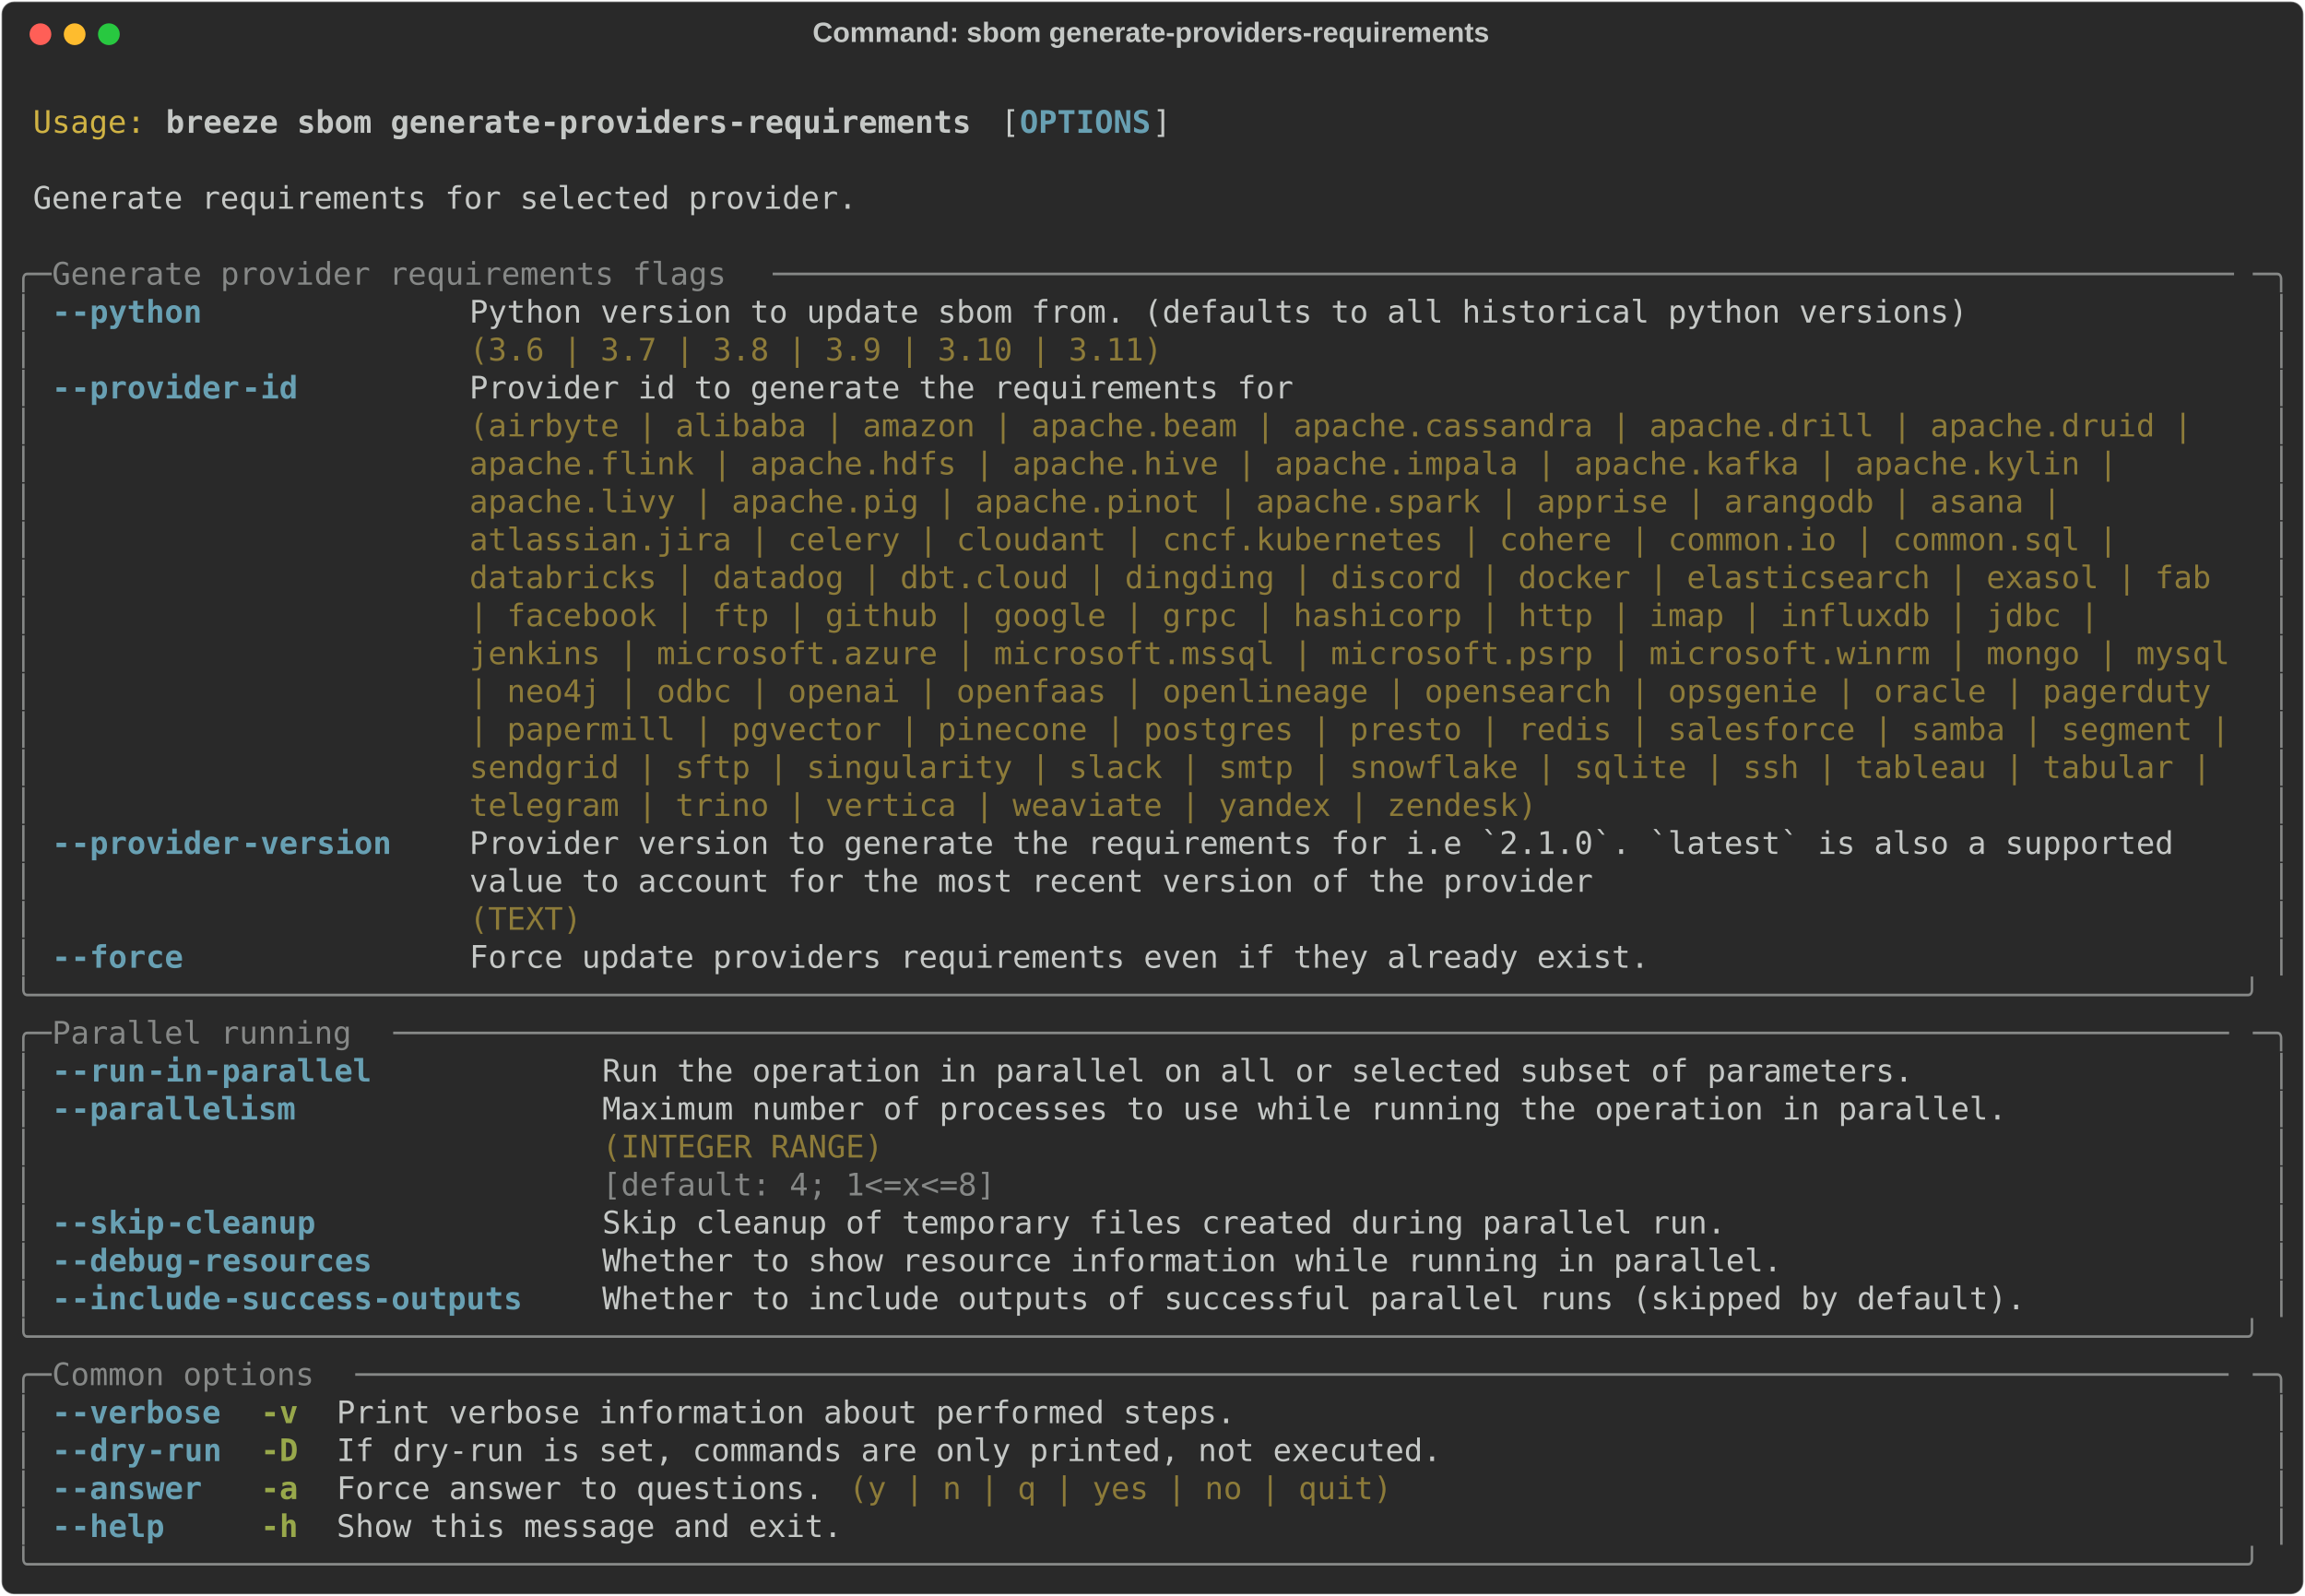
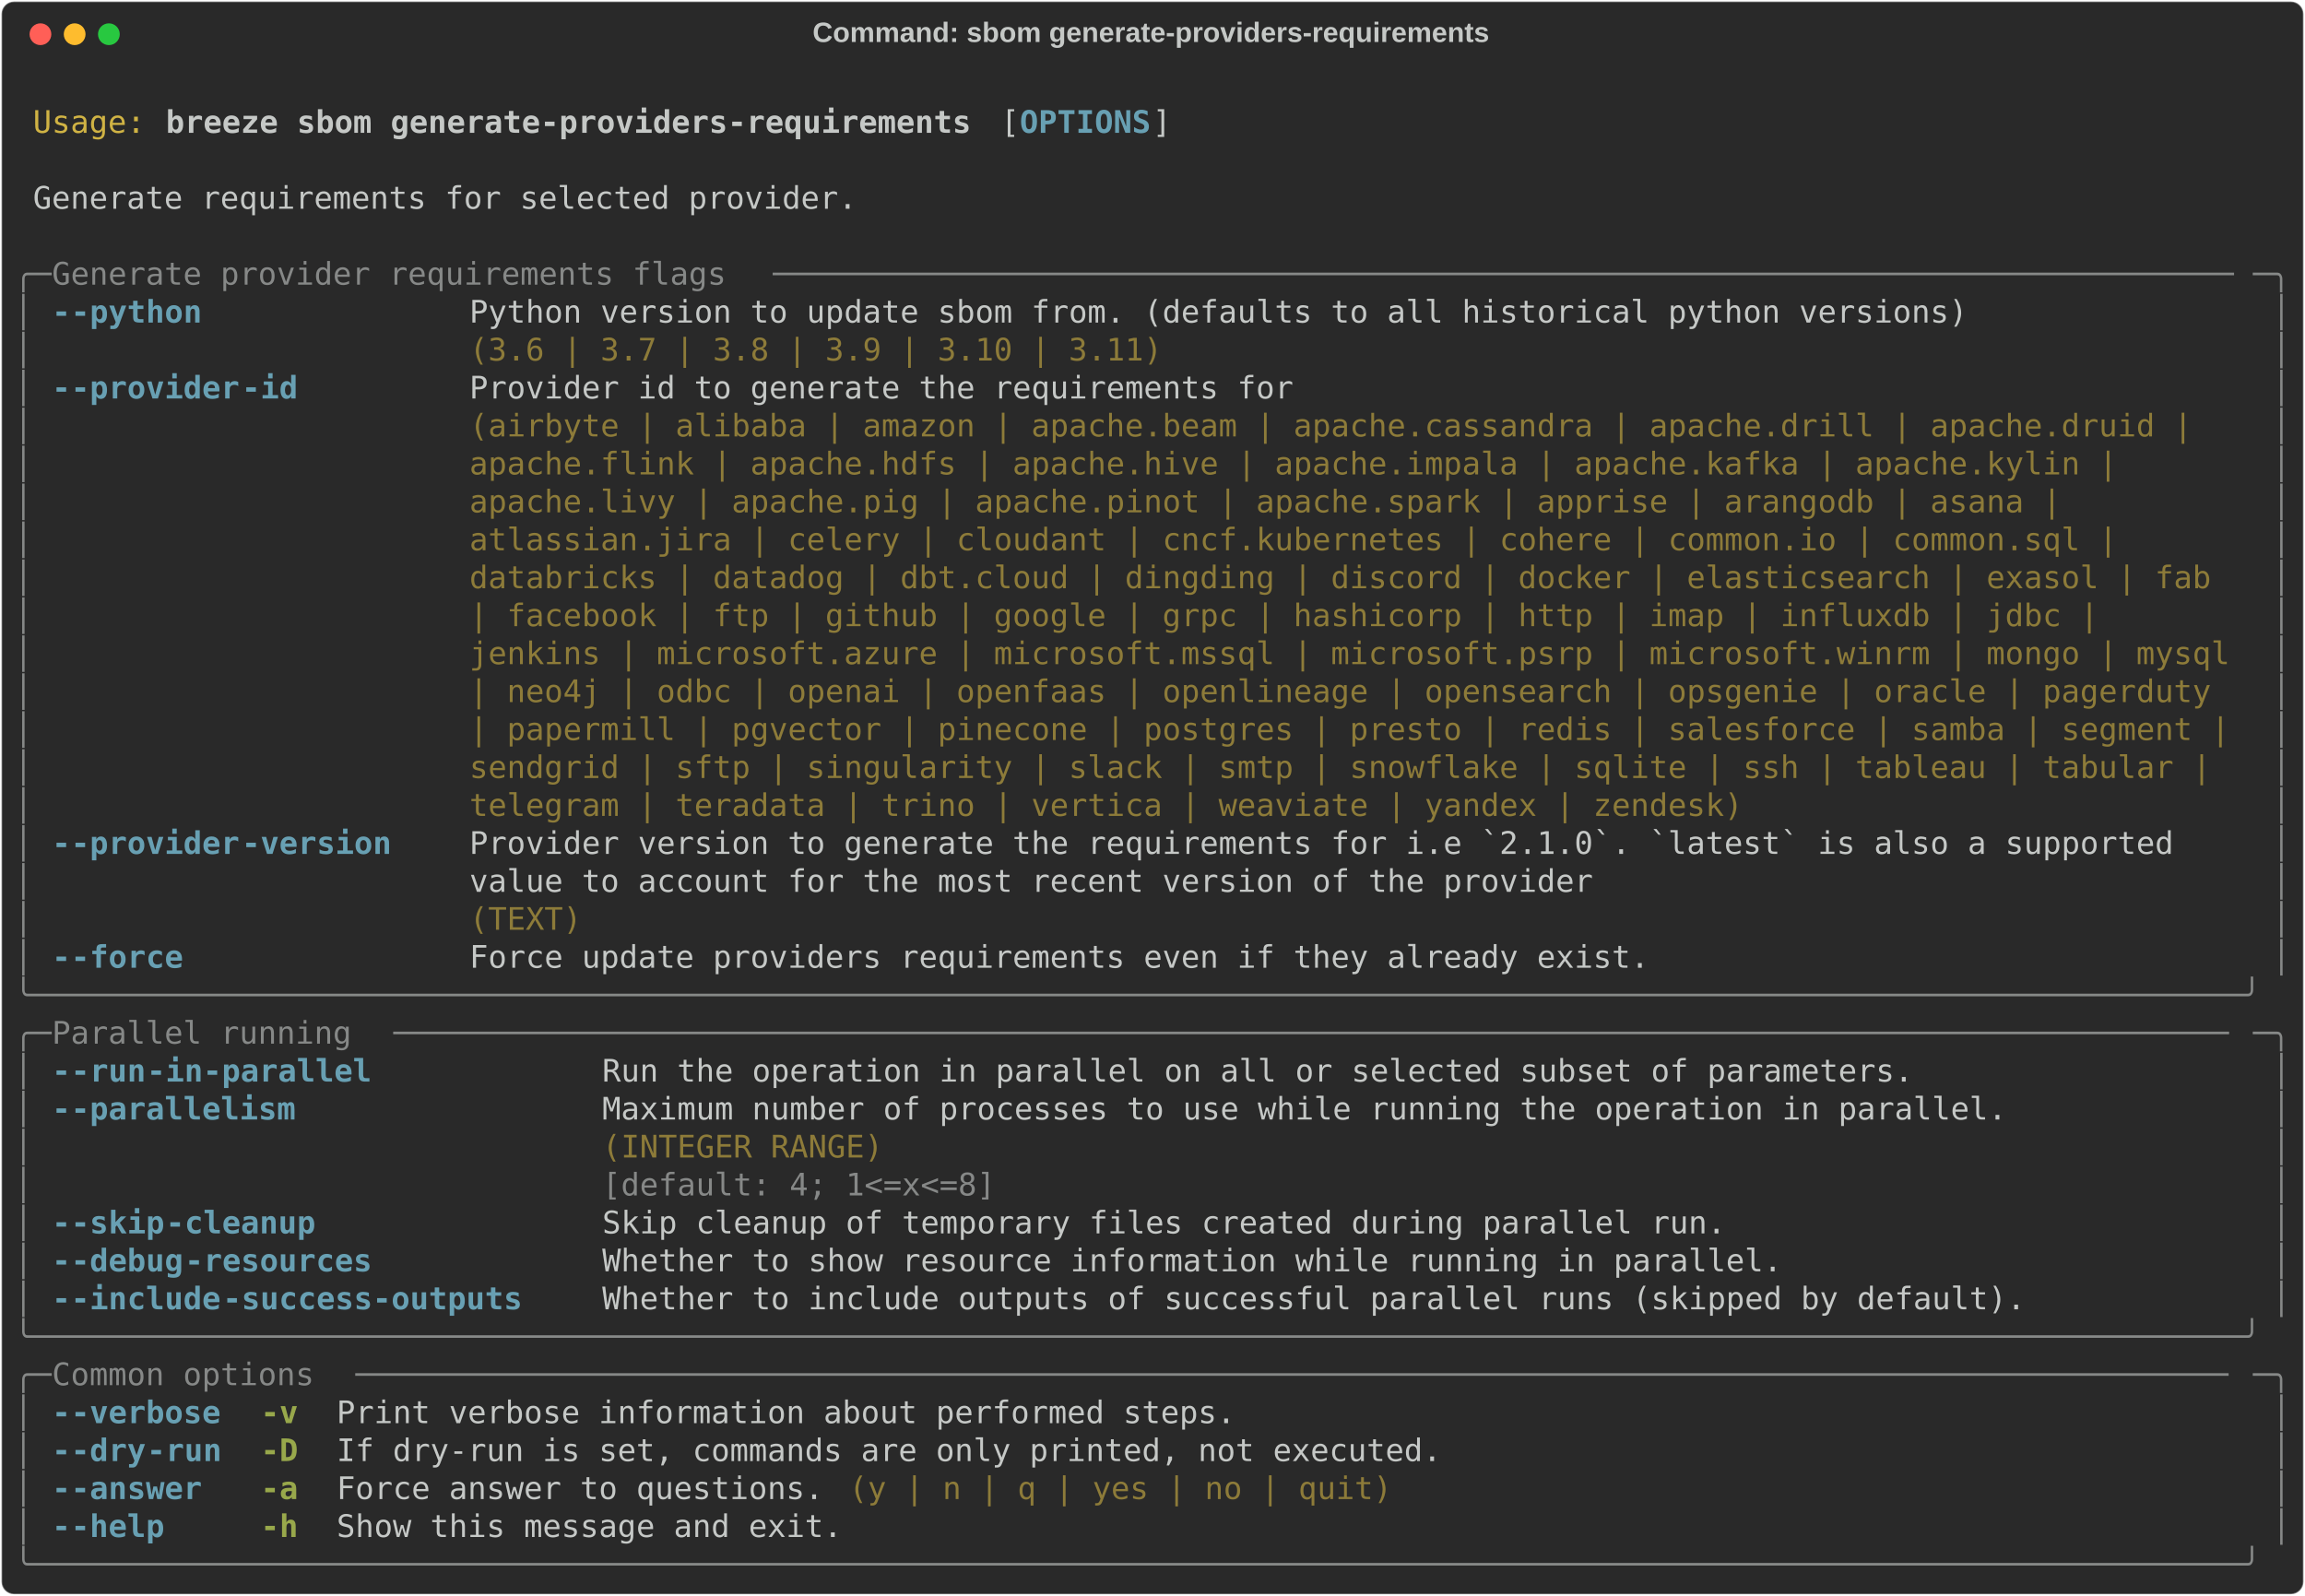
<svg xmlns="http://www.w3.org/2000/svg" class="rich-terminal" viewBox="0 0 1482 1026.0">
  <style>

    @font-face {
        font-family: "Fira Code";
        src: local("FiraCode-Regular"),
                url("https://cdnjs.cloudflare.com/ajax/libs/firacode/6.2.0/woff2/FiraCode-Regular.woff2") format("woff2"),
                url("https://cdnjs.cloudflare.com/ajax/libs/firacode/6.2.0/woff/FiraCode-Regular.woff") format("woff");
        font-style: normal;
        font-weight: 400;
    }
    @font-face {
        font-family: "Fira Code";
        src: local("FiraCode-Bold"),
                url("https://cdnjs.cloudflare.com/ajax/libs/firacode/6.2.0/woff2/FiraCode-Bold.woff2") format("woff2"),
                url("https://cdnjs.cloudflare.com/ajax/libs/firacode/6.2.0/woff/FiraCode-Bold.woff") format("woff");
        font-style: bold;
        font-weight: 700;
    }

    .breeze-sbom-generate-providers-requirements-matrix {
        font-family: Fira Code, monospace;
        font-size: 20px;
        line-height: 24.4px;
        font-variant-east-asian: full-width;
    }

    .breeze-sbom-generate-providers-requirements-title {
        font-size: 18px;
        font-weight: bold;
        font-family: arial;
    }

    .breeze-sbom-generate-providers-requirements-r1 { fill: #c5c8c6 }
.breeze-sbom-generate-providers-requirements-r2 { fill: #d0b344 }
.breeze-sbom-generate-providers-requirements-r3 { fill: #c5c8c6;font-weight: bold }
.breeze-sbom-generate-providers-requirements-r4 { fill: #68a0b3;font-weight: bold }
.breeze-sbom-generate-providers-requirements-r5 { fill: #868887 }
.breeze-sbom-generate-providers-requirements-r6 { fill: #8d7b39 }
.breeze-sbom-generate-providers-requirements-r7 { fill: #98a84b;font-weight: bold }
    </style>
  <defs>
    <clipPath id="breeze-sbom-generate-providers-requirements-clip-terminal">
      <rect x="0" y="0" width="1463.0" height="975.0" />
    </clipPath>
    <clipPath id="breeze-sbom-generate-providers-requirements-line-0">
      <rect x="0" y="1.5" width="1464" height="24.65" />
    </clipPath>
    <clipPath id="breeze-sbom-generate-providers-requirements-line-1">
      <rect x="0" y="25.9" width="1464" height="24.65" />
    </clipPath>
    <clipPath id="breeze-sbom-generate-providers-requirements-line-2">
      <rect x="0" y="50.3" width="1464" height="24.65" />
    </clipPath>
    <clipPath id="breeze-sbom-generate-providers-requirements-line-3">
      <rect x="0" y="74.7" width="1464" height="24.65" />
    </clipPath>
    <clipPath id="breeze-sbom-generate-providers-requirements-line-4">
      <rect x="0" y="99.1" width="1464" height="24.65" />
    </clipPath>
    <clipPath id="breeze-sbom-generate-providers-requirements-line-5">
      <rect x="0" y="123.5" width="1464" height="24.65" />
    </clipPath>
    <clipPath id="breeze-sbom-generate-providers-requirements-line-6">
      <rect x="0" y="147.9" width="1464" height="24.65" />
    </clipPath>
    <clipPath id="breeze-sbom-generate-providers-requirements-line-7">
      <rect x="0" y="172.3" width="1464" height="24.65" />
    </clipPath>
    <clipPath id="breeze-sbom-generate-providers-requirements-line-8">
      <rect x="0" y="196.7" width="1464" height="24.65" />
    </clipPath>
    <clipPath id="breeze-sbom-generate-providers-requirements-line-9">
      <rect x="0" y="221.1" width="1464" height="24.65" />
    </clipPath>
    <clipPath id="breeze-sbom-generate-providers-requirements-line-10">
      <rect x="0" y="245.5" width="1464" height="24.65" />
    </clipPath>
    <clipPath id="breeze-sbom-generate-providers-requirements-line-11">
      <rect x="0" y="269.9" width="1464" height="24.65" />
    </clipPath>
    <clipPath id="breeze-sbom-generate-providers-requirements-line-12">
      <rect x="0" y="294.3" width="1464" height="24.65" />
    </clipPath>
    <clipPath id="breeze-sbom-generate-providers-requirements-line-13">
      <rect x="0" y="318.7" width="1464" height="24.65" />
    </clipPath>
    <clipPath id="breeze-sbom-generate-providers-requirements-line-14">
      <rect x="0" y="343.1" width="1464" height="24.65" />
    </clipPath>
    <clipPath id="breeze-sbom-generate-providers-requirements-line-15">
      <rect x="0" y="367.5" width="1464" height="24.65" />
    </clipPath>
    <clipPath id="breeze-sbom-generate-providers-requirements-line-16">
      <rect x="0" y="391.9" width="1464" height="24.65" />
    </clipPath>
    <clipPath id="breeze-sbom-generate-providers-requirements-line-17">
      <rect x="0" y="416.3" width="1464" height="24.65" />
    </clipPath>
    <clipPath id="breeze-sbom-generate-providers-requirements-line-18">
      <rect x="0" y="440.7" width="1464" height="24.65" />
    </clipPath>
    <clipPath id="breeze-sbom-generate-providers-requirements-line-19">
      <rect x="0" y="465.1" width="1464" height="24.65" />
    </clipPath>
    <clipPath id="breeze-sbom-generate-providers-requirements-line-20">
      <rect x="0" y="489.5" width="1464" height="24.65" />
    </clipPath>
    <clipPath id="breeze-sbom-generate-providers-requirements-line-21">
      <rect x="0" y="513.9" width="1464" height="24.65" />
    </clipPath>
    <clipPath id="breeze-sbom-generate-providers-requirements-line-22">
      <rect x="0" y="538.3" width="1464" height="24.65" />
    </clipPath>
    <clipPath id="breeze-sbom-generate-providers-requirements-line-23">
      <rect x="0" y="562.7" width="1464" height="24.65" />
    </clipPath>
    <clipPath id="breeze-sbom-generate-providers-requirements-line-24">
      <rect x="0" y="587.1" width="1464" height="24.65" />
    </clipPath>
    <clipPath id="breeze-sbom-generate-providers-requirements-line-25">
      <rect x="0" y="611.5" width="1464" height="24.65" />
    </clipPath>
    <clipPath id="breeze-sbom-generate-providers-requirements-line-26">
      <rect x="0" y="635.9" width="1464" height="24.65" />
    </clipPath>
    <clipPath id="breeze-sbom-generate-providers-requirements-line-27">
      <rect x="0" y="660.3" width="1464" height="24.65" />
    </clipPath>
    <clipPath id="breeze-sbom-generate-providers-requirements-line-28">
      <rect x="0" y="684.7" width="1464" height="24.65" />
    </clipPath>
    <clipPath id="breeze-sbom-generate-providers-requirements-line-29">
      <rect x="0" y="709.1" width="1464" height="24.65" />
    </clipPath>
    <clipPath id="breeze-sbom-generate-providers-requirements-line-30">
      <rect x="0" y="733.5" width="1464" height="24.65" />
    </clipPath>
    <clipPath id="breeze-sbom-generate-providers-requirements-line-31">
      <rect x="0" y="757.9" width="1464" height="24.65" />
    </clipPath>
    <clipPath id="breeze-sbom-generate-providers-requirements-line-32">
      <rect x="0" y="782.3" width="1464" height="24.65" />
    </clipPath>
    <clipPath id="breeze-sbom-generate-providers-requirements-line-33">
      <rect x="0" y="806.7" width="1464" height="24.65" />
    </clipPath>
    <clipPath id="breeze-sbom-generate-providers-requirements-line-34">
      <rect x="0" y="831.1" width="1464" height="24.65" />
    </clipPath>
    <clipPath id="breeze-sbom-generate-providers-requirements-line-35">
      <rect x="0" y="855.5" width="1464" height="24.65" />
    </clipPath>
    <clipPath id="breeze-sbom-generate-providers-requirements-line-36">
      <rect x="0" y="879.9" width="1464" height="24.65" />
    </clipPath>
    <clipPath id="breeze-sbom-generate-providers-requirements-line-37">
      <rect x="0" y="904.3" width="1464" height="24.65" />
    </clipPath>
    <clipPath id="breeze-sbom-generate-providers-requirements-line-38">
      <rect x="0" y="928.7" width="1464" height="24.65" />
    </clipPath>
  </defs>
  <rect fill="#292929" stroke="rgba(255,255,255,0.35)" stroke-width="1" x="1" y="1" width="1480" height="1024" rx="8" />
  <text class="breeze-sbom-generate-providers-requirements-title" fill="#c5c8c6" text-anchor="middle" x="740" y="27">Command: sbom generate-providers-requirements</text>
  <g transform="translate(26,22)">
    <circle cx="0" cy="0" r="7" fill="#ff5f57" />
    <circle cx="22" cy="0" r="7" fill="#febc2e" />
    <circle cx="44" cy="0" r="7" fill="#28c840" />
  </g>
  <g transform="translate(9, 41)" clip-path="url(#breeze-sbom-generate-providers-requirements-clip-terminal)">
    <g class="breeze-sbom-generate-providers-requirements-matrix">
      <text class="breeze-sbom-generate-providers-requirements-r1" x="1464" y="20" textLength="12.2" clip-path="url(#breeze-sbom-generate-providers-requirements-line-0)">
</text>
      <text class="breeze-sbom-generate-providers-requirements-r2" x="12.2" y="44.4" textLength="73.2" clip-path="url(#breeze-sbom-generate-providers-requirements-line-1)">Usage:</text>
      <text class="breeze-sbom-generate-providers-requirements-r3" x="97.6" y="44.4" textLength="524.6" clip-path="url(#breeze-sbom-generate-providers-requirements-line-1)">breeze sbom generate-providers-requirements</text>
      <text class="breeze-sbom-generate-providers-requirements-r1" x="634.4" y="44.4" textLength="12.2" clip-path="url(#breeze-sbom-generate-providers-requirements-line-1)">[</text>
      <text class="breeze-sbom-generate-providers-requirements-r4" x="646.6" y="44.4" textLength="85.4" clip-path="url(#breeze-sbom-generate-providers-requirements-line-1)">OPTIONS</text>
      <text class="breeze-sbom-generate-providers-requirements-r1" x="732" y="44.4" textLength="12.2" clip-path="url(#breeze-sbom-generate-providers-requirements-line-1)">]</text>
      <text class="breeze-sbom-generate-providers-requirements-r1" x="1464" y="44.4" textLength="12.2" clip-path="url(#breeze-sbom-generate-providers-requirements-line-1)">
</text>
      <text class="breeze-sbom-generate-providers-requirements-r1" x="1464" y="68.8" textLength="12.2" clip-path="url(#breeze-sbom-generate-providers-requirements-line-2)">
</text>
      <text class="breeze-sbom-generate-providers-requirements-r1" x="12.2" y="93.2" textLength="536.8" clip-path="url(#breeze-sbom-generate-providers-requirements-line-3)">Generate requirements for selected provider.</text>
      <text class="breeze-sbom-generate-providers-requirements-r1" x="1464" y="93.2" textLength="12.2" clip-path="url(#breeze-sbom-generate-providers-requirements-line-3)">
</text>
      <text class="breeze-sbom-generate-providers-requirements-r1" x="1464" y="117.6" textLength="12.2" clip-path="url(#breeze-sbom-generate-providers-requirements-line-4)">
</text>
      <text class="breeze-sbom-generate-providers-requirements-r5" x="0" y="142" textLength="24.4" clip-path="url(#breeze-sbom-generate-providers-requirements-line-5)">╭─</text>
      <text class="breeze-sbom-generate-providers-requirements-r5" x="24.4" y="142" textLength="463.6" clip-path="url(#breeze-sbom-generate-providers-requirements-line-5)"> Generate provider requirements flags </text>
      <text class="breeze-sbom-generate-providers-requirements-r5" x="488" y="142" textLength="951.6" clip-path="url(#breeze-sbom-generate-providers-requirements-line-5)">──────────────────────────────────────────────────────────────────────────────</text>
      <text class="breeze-sbom-generate-providers-requirements-r5" x="1439.6" y="142" textLength="24.4" clip-path="url(#breeze-sbom-generate-providers-requirements-line-5)">─╮</text>
      <text class="breeze-sbom-generate-providers-requirements-r1" x="1464" y="142" textLength="12.2" clip-path="url(#breeze-sbom-generate-providers-requirements-line-5)">
</text>
      <text class="breeze-sbom-generate-providers-requirements-r5" x="0" y="166.4" textLength="12.2" clip-path="url(#breeze-sbom-generate-providers-requirements-line-6)">│</text>
      <text class="breeze-sbom-generate-providers-requirements-r4" x="24.4" y="166.4" textLength="12.2" clip-path="url(#breeze-sbom-generate-providers-requirements-line-6)">-</text>
      <text class="breeze-sbom-generate-providers-requirements-r4" x="36.6" y="166.4" textLength="85.4" clip-path="url(#breeze-sbom-generate-providers-requirements-line-6)">-python</text>
      <text class="breeze-sbom-generate-providers-requirements-r1" x="292.8" y="166.4" textLength="976" clip-path="url(#breeze-sbom-generate-providers-requirements-line-6)">Python version to update sbom from. (defaults to all historical python versions)</text>
      <text class="breeze-sbom-generate-providers-requirements-r5" x="1451.8" y="166.4" textLength="12.2" clip-path="url(#breeze-sbom-generate-providers-requirements-line-6)">│</text>
      <text class="breeze-sbom-generate-providers-requirements-r1" x="1464" y="166.4" textLength="12.2" clip-path="url(#breeze-sbom-generate-providers-requirements-line-6)">
</text>
      <text class="breeze-sbom-generate-providers-requirements-r5" x="0" y="190.8" textLength="12.2" clip-path="url(#breeze-sbom-generate-providers-requirements-line-7)">│</text>
      <text class="breeze-sbom-generate-providers-requirements-r6" x="292.8" y="190.8" textLength="976" clip-path="url(#breeze-sbom-generate-providers-requirements-line-7)">(3.6 | 3.7 | 3.8 | 3.9 | 3.10 | 3.11)                                           </text>
      <text class="breeze-sbom-generate-providers-requirements-r5" x="1451.8" y="190.8" textLength="12.2" clip-path="url(#breeze-sbom-generate-providers-requirements-line-7)">│</text>
      <text class="breeze-sbom-generate-providers-requirements-r1" x="1464" y="190.8" textLength="12.2" clip-path="url(#breeze-sbom-generate-providers-requirements-line-7)">
</text>
      <text class="breeze-sbom-generate-providers-requirements-r5" x="0" y="215.2" textLength="12.2" clip-path="url(#breeze-sbom-generate-providers-requirements-line-8)">│</text>
      <text class="breeze-sbom-generate-providers-requirements-r4" x="24.4" y="215.2" textLength="12.2" clip-path="url(#breeze-sbom-generate-providers-requirements-line-8)">-</text>
      <text class="breeze-sbom-generate-providers-requirements-r4" x="36.6" y="215.2" textLength="109.8" clip-path="url(#breeze-sbom-generate-providers-requirements-line-8)">-provider</text>
      <text class="breeze-sbom-generate-providers-requirements-r4" x="146.4" y="215.2" textLength="36.6" clip-path="url(#breeze-sbom-generate-providers-requirements-line-8)">-id</text>
      <text class="breeze-sbom-generate-providers-requirements-r1" x="292.8" y="215.2" textLength="1146.8" clip-path="url(#breeze-sbom-generate-providers-requirements-line-8)">Provider id to generate the requirements for                                                  </text>
      <text class="breeze-sbom-generate-providers-requirements-r5" x="1451.8" y="215.2" textLength="12.2" clip-path="url(#breeze-sbom-generate-providers-requirements-line-8)">│</text>
      <text class="breeze-sbom-generate-providers-requirements-r1" x="1464" y="215.2" textLength="12.2" clip-path="url(#breeze-sbom-generate-providers-requirements-line-8)">
</text>
      <text class="breeze-sbom-generate-providers-requirements-r5" x="0" y="239.6" textLength="12.2" clip-path="url(#breeze-sbom-generate-providers-requirements-line-9)">│</text>
      <text class="breeze-sbom-generate-providers-requirements-r6" x="292.8" y="239.6" textLength="1146.8" clip-path="url(#breeze-sbom-generate-providers-requirements-line-9)">(airbyte | alibaba | amazon | apache.beam | apache.cassandra | apache.drill | apache.druid |  </text>
      <text class="breeze-sbom-generate-providers-requirements-r5" x="1451.8" y="239.6" textLength="12.2" clip-path="url(#breeze-sbom-generate-providers-requirements-line-9)">│</text>
      <text class="breeze-sbom-generate-providers-requirements-r1" x="1464" y="239.6" textLength="12.2" clip-path="url(#breeze-sbom-generate-providers-requirements-line-9)">
</text>
      <text class="breeze-sbom-generate-providers-requirements-r5" x="0" y="264" textLength="12.2" clip-path="url(#breeze-sbom-generate-providers-requirements-line-10)">│</text>
      <text class="breeze-sbom-generate-providers-requirements-r6" x="292.8" y="264" textLength="1146.8" clip-path="url(#breeze-sbom-generate-providers-requirements-line-10)">apache.flink | apache.hdfs | apache.hive | apache.impala | apache.kafka | apache.kylin |      </text>
      <text class="breeze-sbom-generate-providers-requirements-r5" x="1451.8" y="264" textLength="12.2" clip-path="url(#breeze-sbom-generate-providers-requirements-line-10)">│</text>
      <text class="breeze-sbom-generate-providers-requirements-r1" x="1464" y="264" textLength="12.2" clip-path="url(#breeze-sbom-generate-providers-requirements-line-10)">
</text>
      <text class="breeze-sbom-generate-providers-requirements-r5" x="0" y="288.4" textLength="12.2" clip-path="url(#breeze-sbom-generate-providers-requirements-line-11)">│</text>
      <text class="breeze-sbom-generate-providers-requirements-r6" x="292.8" y="288.4" textLength="1146.8" clip-path="url(#breeze-sbom-generate-providers-requirements-line-11)">apache.livy | apache.pig | apache.pinot | apache.spark | apprise | arangodb | asana |         </text>
      <text class="breeze-sbom-generate-providers-requirements-r5" x="1451.8" y="288.4" textLength="12.2" clip-path="url(#breeze-sbom-generate-providers-requirements-line-11)">│</text>
      <text class="breeze-sbom-generate-providers-requirements-r1" x="1464" y="288.4" textLength="12.2" clip-path="url(#breeze-sbom-generate-providers-requirements-line-11)">
</text>
      <text class="breeze-sbom-generate-providers-requirements-r5" x="0" y="312.8" textLength="12.2" clip-path="url(#breeze-sbom-generate-providers-requirements-line-12)">│</text>
      <text class="breeze-sbom-generate-providers-requirements-r6" x="292.8" y="312.8" textLength="1146.8" clip-path="url(#breeze-sbom-generate-providers-requirements-line-12)">atlassian.jira | celery | cloudant | cncf.kubernetes | cohere | common.io | common.sql |      </text>
      <text class="breeze-sbom-generate-providers-requirements-r5" x="1451.8" y="312.8" textLength="12.2" clip-path="url(#breeze-sbom-generate-providers-requirements-line-12)">│</text>
      <text class="breeze-sbom-generate-providers-requirements-r1" x="1464" y="312.8" textLength="12.2" clip-path="url(#breeze-sbom-generate-providers-requirements-line-12)">
</text>
      <text class="breeze-sbom-generate-providers-requirements-r5" x="0" y="337.2" textLength="12.2" clip-path="url(#breeze-sbom-generate-providers-requirements-line-13)">│</text>
      <text class="breeze-sbom-generate-providers-requirements-r6" x="292.8" y="337.2" textLength="1146.8" clip-path="url(#breeze-sbom-generate-providers-requirements-line-13)">databricks | datadog | dbt.cloud | dingding | discord | docker | elasticsearch | exasol | fab </text>
      <text class="breeze-sbom-generate-providers-requirements-r5" x="1451.8" y="337.2" textLength="12.2" clip-path="url(#breeze-sbom-generate-providers-requirements-line-13)">│</text>
      <text class="breeze-sbom-generate-providers-requirements-r1" x="1464" y="337.2" textLength="12.2" clip-path="url(#breeze-sbom-generate-providers-requirements-line-13)">
</text>
      <text class="breeze-sbom-generate-providers-requirements-r5" x="0" y="361.6" textLength="12.2" clip-path="url(#breeze-sbom-generate-providers-requirements-line-14)">│</text>
      <text class="breeze-sbom-generate-providers-requirements-r6" x="292.8" y="361.6" textLength="1146.8" clip-path="url(#breeze-sbom-generate-providers-requirements-line-14)">| facebook | ftp | github | google | grpc | hashicorp | http | imap | influxdb | jdbc |       </text>
      <text class="breeze-sbom-generate-providers-requirements-r5" x="1451.8" y="361.6" textLength="12.2" clip-path="url(#breeze-sbom-generate-providers-requirements-line-14)">│</text>
      <text class="breeze-sbom-generate-providers-requirements-r1" x="1464" y="361.6" textLength="12.2" clip-path="url(#breeze-sbom-generate-providers-requirements-line-14)">
</text>
      <text class="breeze-sbom-generate-providers-requirements-r5" x="0" y="386" textLength="12.2" clip-path="url(#breeze-sbom-generate-providers-requirements-line-15)">│</text>
      <text class="breeze-sbom-generate-providers-requirements-r6" x="292.8" y="386" textLength="1146.8" clip-path="url(#breeze-sbom-generate-providers-requirements-line-15)">jenkins | microsoft.azure | microsoft.mssql | microsoft.psrp | microsoft.winrm | mongo | mysql</text>
      <text class="breeze-sbom-generate-providers-requirements-r5" x="1451.8" y="386" textLength="12.2" clip-path="url(#breeze-sbom-generate-providers-requirements-line-15)">│</text>
      <text class="breeze-sbom-generate-providers-requirements-r1" x="1464" y="386" textLength="12.2" clip-path="url(#breeze-sbom-generate-providers-requirements-line-15)">
</text>
      <text class="breeze-sbom-generate-providers-requirements-r5" x="0" y="410.4" textLength="12.2" clip-path="url(#breeze-sbom-generate-providers-requirements-line-16)">│</text>
      <text class="breeze-sbom-generate-providers-requirements-r6" x="292.8" y="410.4" textLength="1146.8" clip-path="url(#breeze-sbom-generate-providers-requirements-line-16)">| neo4j | odbc | openai | openfaas | openlineage | opensearch | opsgenie | oracle | pagerduty </text>
      <text class="breeze-sbom-generate-providers-requirements-r5" x="1451.8" y="410.4" textLength="12.2" clip-path="url(#breeze-sbom-generate-providers-requirements-line-16)">│</text>
      <text class="breeze-sbom-generate-providers-requirements-r1" x="1464" y="410.4" textLength="12.2" clip-path="url(#breeze-sbom-generate-providers-requirements-line-16)">
</text>
      <text class="breeze-sbom-generate-providers-requirements-r5" x="0" y="434.8" textLength="12.2" clip-path="url(#breeze-sbom-generate-providers-requirements-line-17)">│</text>
      <text class="breeze-sbom-generate-providers-requirements-r6" x="292.8" y="434.8" textLength="1146.8" clip-path="url(#breeze-sbom-generate-providers-requirements-line-17)">| papermill | pgvector | pinecone | postgres | presto | redis | salesforce | samba | segment |</text>
      <text class="breeze-sbom-generate-providers-requirements-r5" x="1451.8" y="434.8" textLength="12.2" clip-path="url(#breeze-sbom-generate-providers-requirements-line-17)">│</text>
      <text class="breeze-sbom-generate-providers-requirements-r1" x="1464" y="434.8" textLength="12.2" clip-path="url(#breeze-sbom-generate-providers-requirements-line-17)">
</text>
      <text class="breeze-sbom-generate-providers-requirements-r5" x="0" y="459.2" textLength="12.2" clip-path="url(#breeze-sbom-generate-providers-requirements-line-18)">│</text>
      <text class="breeze-sbom-generate-providers-requirements-r6" x="292.8" y="459.2" textLength="1146.8" clip-path="url(#breeze-sbom-generate-providers-requirements-line-18)">sendgrid | sftp | singularity | slack | smtp | snowflake | sqlite | ssh | tableau | tabular | </text>
      <text class="breeze-sbom-generate-providers-requirements-r5" x="1451.8" y="459.2" textLength="12.2" clip-path="url(#breeze-sbom-generate-providers-requirements-line-18)">│</text>
      <text class="breeze-sbom-generate-providers-requirements-r1" x="1464" y="459.2" textLength="12.2" clip-path="url(#breeze-sbom-generate-providers-requirements-line-18)">
</text>
      <text class="breeze-sbom-generate-providers-requirements-r5" x="0" y="483.6" textLength="12.2" clip-path="url(#breeze-sbom-generate-providers-requirements-line-19)">│</text>
-       <text class="breeze-sbom-generate-providers-requirements-r6" x="292.8" y="483.6" textLength="1146.8" clip-path="url(#breeze-sbom-generate-providers-requirements-line-19)">telegram | trino | vertica | weaviate | yandex | zendesk)                                     </text>
+       <text class="breeze-sbom-generate-providers-requirements-r6" x="292.8" y="483.6" textLength="1146.8" clip-path="url(#breeze-sbom-generate-providers-requirements-line-19)">telegram | teradata | trino | vertica | weaviate | yandex | zendesk)                          </text>
      <text class="breeze-sbom-generate-providers-requirements-r5" x="1451.8" y="483.6" textLength="12.2" clip-path="url(#breeze-sbom-generate-providers-requirements-line-19)">│</text>
      <text class="breeze-sbom-generate-providers-requirements-r1" x="1464" y="483.6" textLength="12.2" clip-path="url(#breeze-sbom-generate-providers-requirements-line-19)">
</text>
      <text class="breeze-sbom-generate-providers-requirements-r5" x="0" y="508" textLength="12.2" clip-path="url(#breeze-sbom-generate-providers-requirements-line-20)">│</text>
      <text class="breeze-sbom-generate-providers-requirements-r4" x="24.4" y="508" textLength="12.2" clip-path="url(#breeze-sbom-generate-providers-requirements-line-20)">-</text>
      <text class="breeze-sbom-generate-providers-requirements-r4" x="36.6" y="508" textLength="109.8" clip-path="url(#breeze-sbom-generate-providers-requirements-line-20)">-provider</text>
      <text class="breeze-sbom-generate-providers-requirements-r4" x="146.4" y="508" textLength="97.6" clip-path="url(#breeze-sbom-generate-providers-requirements-line-20)">-version</text>
      <text class="breeze-sbom-generate-providers-requirements-r1" x="292.8" y="508" textLength="1146.8" clip-path="url(#breeze-sbom-generate-providers-requirements-line-20)">Provider version to generate the requirements for i.e `2.1.0`. `latest` is also a supported   </text>
      <text class="breeze-sbom-generate-providers-requirements-r5" x="1451.8" y="508" textLength="12.2" clip-path="url(#breeze-sbom-generate-providers-requirements-line-20)">│</text>
      <text class="breeze-sbom-generate-providers-requirements-r1" x="1464" y="508" textLength="12.2" clip-path="url(#breeze-sbom-generate-providers-requirements-line-20)">
</text>
      <text class="breeze-sbom-generate-providers-requirements-r5" x="0" y="532.4" textLength="12.2" clip-path="url(#breeze-sbom-generate-providers-requirements-line-21)">│</text>
      <text class="breeze-sbom-generate-providers-requirements-r1" x="292.8" y="532.4" textLength="1146.8" clip-path="url(#breeze-sbom-generate-providers-requirements-line-21)">value to account for the most recent version of the provider                                  </text>
      <text class="breeze-sbom-generate-providers-requirements-r5" x="1451.8" y="532.4" textLength="12.2" clip-path="url(#breeze-sbom-generate-providers-requirements-line-21)">│</text>
      <text class="breeze-sbom-generate-providers-requirements-r1" x="1464" y="532.4" textLength="12.2" clip-path="url(#breeze-sbom-generate-providers-requirements-line-21)">
</text>
      <text class="breeze-sbom-generate-providers-requirements-r5" x="0" y="556.8" textLength="12.2" clip-path="url(#breeze-sbom-generate-providers-requirements-line-22)">│</text>
      <text class="breeze-sbom-generate-providers-requirements-r6" x="292.8" y="556.8" textLength="1146.8" clip-path="url(#breeze-sbom-generate-providers-requirements-line-22)">(TEXT)                                                                                        </text>
      <text class="breeze-sbom-generate-providers-requirements-r5" x="1451.8" y="556.8" textLength="12.2" clip-path="url(#breeze-sbom-generate-providers-requirements-line-22)">│</text>
      <text class="breeze-sbom-generate-providers-requirements-r1" x="1464" y="556.8" textLength="12.2" clip-path="url(#breeze-sbom-generate-providers-requirements-line-22)">
</text>
      <text class="breeze-sbom-generate-providers-requirements-r5" x="0" y="581.2" textLength="12.2" clip-path="url(#breeze-sbom-generate-providers-requirements-line-23)">│</text>
      <text class="breeze-sbom-generate-providers-requirements-r4" x="24.4" y="581.2" textLength="12.2" clip-path="url(#breeze-sbom-generate-providers-requirements-line-23)">-</text>
      <text class="breeze-sbom-generate-providers-requirements-r4" x="36.6" y="581.2" textLength="73.2" clip-path="url(#breeze-sbom-generate-providers-requirements-line-23)">-force</text>
      <text class="breeze-sbom-generate-providers-requirements-r1" x="292.8" y="581.2" textLength="768.6" clip-path="url(#breeze-sbom-generate-providers-requirements-line-23)">Force update providers requirements even if they already exist.</text>
      <text class="breeze-sbom-generate-providers-requirements-r5" x="1451.8" y="581.2" textLength="12.2" clip-path="url(#breeze-sbom-generate-providers-requirements-line-23)">│</text>
      <text class="breeze-sbom-generate-providers-requirements-r1" x="1464" y="581.2" textLength="12.2" clip-path="url(#breeze-sbom-generate-providers-requirements-line-23)">
</text>
      <text class="breeze-sbom-generate-providers-requirements-r5" x="0" y="605.6" textLength="1464" clip-path="url(#breeze-sbom-generate-providers-requirements-line-24)">╰──────────────────────────────────────────────────────────────────────────────────────────────────────────────────────╯</text>
      <text class="breeze-sbom-generate-providers-requirements-r1" x="1464" y="605.6" textLength="12.2" clip-path="url(#breeze-sbom-generate-providers-requirements-line-24)">
</text>
      <text class="breeze-sbom-generate-providers-requirements-r5" x="0" y="630" textLength="24.4" clip-path="url(#breeze-sbom-generate-providers-requirements-line-25)">╭─</text>
      <text class="breeze-sbom-generate-providers-requirements-r5" x="24.4" y="630" textLength="219.6" clip-path="url(#breeze-sbom-generate-providers-requirements-line-25)"> Parallel running </text>
      <text class="breeze-sbom-generate-providers-requirements-r5" x="244" y="630" textLength="1195.6" clip-path="url(#breeze-sbom-generate-providers-requirements-line-25)">──────────────────────────────────────────────────────────────────────────────────────────────────</text>
      <text class="breeze-sbom-generate-providers-requirements-r5" x="1439.6" y="630" textLength="24.4" clip-path="url(#breeze-sbom-generate-providers-requirements-line-25)">─╮</text>
      <text class="breeze-sbom-generate-providers-requirements-r1" x="1464" y="630" textLength="12.2" clip-path="url(#breeze-sbom-generate-providers-requirements-line-25)">
</text>
      <text class="breeze-sbom-generate-providers-requirements-r5" x="0" y="654.4" textLength="12.2" clip-path="url(#breeze-sbom-generate-providers-requirements-line-26)">│</text>
      <text class="breeze-sbom-generate-providers-requirements-r4" x="24.4" y="654.4" textLength="12.2" clip-path="url(#breeze-sbom-generate-providers-requirements-line-26)">-</text>
      <text class="breeze-sbom-generate-providers-requirements-r4" x="36.6" y="654.4" textLength="48.8" clip-path="url(#breeze-sbom-generate-providers-requirements-line-26)">-run</text>
      <text class="breeze-sbom-generate-providers-requirements-r4" x="85.4" y="654.4" textLength="146.4" clip-path="url(#breeze-sbom-generate-providers-requirements-line-26)">-in-parallel</text>
      <text class="breeze-sbom-generate-providers-requirements-r1" x="378.2" y="654.4" textLength="854" clip-path="url(#breeze-sbom-generate-providers-requirements-line-26)">Run the operation in parallel on all or selected subset of parameters.</text>
      <text class="breeze-sbom-generate-providers-requirements-r5" x="1451.8" y="654.4" textLength="12.2" clip-path="url(#breeze-sbom-generate-providers-requirements-line-26)">│</text>
      <text class="breeze-sbom-generate-providers-requirements-r1" x="1464" y="654.4" textLength="12.2" clip-path="url(#breeze-sbom-generate-providers-requirements-line-26)">
</text>
      <text class="breeze-sbom-generate-providers-requirements-r5" x="0" y="678.8" textLength="12.2" clip-path="url(#breeze-sbom-generate-providers-requirements-line-27)">│</text>
      <text class="breeze-sbom-generate-providers-requirements-r4" x="24.4" y="678.8" textLength="12.2" clip-path="url(#breeze-sbom-generate-providers-requirements-line-27)">-</text>
      <text class="breeze-sbom-generate-providers-requirements-r4" x="36.6" y="678.8" textLength="146.4" clip-path="url(#breeze-sbom-generate-providers-requirements-line-27)">-parallelism</text>
      <text class="breeze-sbom-generate-providers-requirements-r1" x="378.2" y="678.8" textLength="915" clip-path="url(#breeze-sbom-generate-providers-requirements-line-27)">Maximum number of processes to use while running the operation in parallel.</text>
      <text class="breeze-sbom-generate-providers-requirements-r5" x="1451.8" y="678.8" textLength="12.2" clip-path="url(#breeze-sbom-generate-providers-requirements-line-27)">│</text>
      <text class="breeze-sbom-generate-providers-requirements-r1" x="1464" y="678.8" textLength="12.2" clip-path="url(#breeze-sbom-generate-providers-requirements-line-27)">
</text>
      <text class="breeze-sbom-generate-providers-requirements-r5" x="0" y="703.2" textLength="12.2" clip-path="url(#breeze-sbom-generate-providers-requirements-line-28)">│</text>
      <text class="breeze-sbom-generate-providers-requirements-r6" x="378.2" y="703.2" textLength="915" clip-path="url(#breeze-sbom-generate-providers-requirements-line-28)">(INTEGER RANGE)                                                            </text>
      <text class="breeze-sbom-generate-providers-requirements-r5" x="1451.8" y="703.2" textLength="12.2" clip-path="url(#breeze-sbom-generate-providers-requirements-line-28)">│</text>
      <text class="breeze-sbom-generate-providers-requirements-r1" x="1464" y="703.2" textLength="12.2" clip-path="url(#breeze-sbom-generate-providers-requirements-line-28)">
</text>
      <text class="breeze-sbom-generate-providers-requirements-r5" x="0" y="727.6" textLength="12.2" clip-path="url(#breeze-sbom-generate-providers-requirements-line-29)">│</text>
      <text class="breeze-sbom-generate-providers-requirements-r5" x="378.2" y="727.6" textLength="915" clip-path="url(#breeze-sbom-generate-providers-requirements-line-29)">[default: 4; 1&lt;=x&lt;=8]                                                      </text>
      <text class="breeze-sbom-generate-providers-requirements-r5" x="1451.8" y="727.6" textLength="12.2" clip-path="url(#breeze-sbom-generate-providers-requirements-line-29)">│</text>
      <text class="breeze-sbom-generate-providers-requirements-r1" x="1464" y="727.6" textLength="12.2" clip-path="url(#breeze-sbom-generate-providers-requirements-line-29)">
</text>
      <text class="breeze-sbom-generate-providers-requirements-r5" x="0" y="752" textLength="12.2" clip-path="url(#breeze-sbom-generate-providers-requirements-line-30)">│</text>
      <text class="breeze-sbom-generate-providers-requirements-r4" x="24.4" y="752" textLength="12.2" clip-path="url(#breeze-sbom-generate-providers-requirements-line-30)">-</text>
      <text class="breeze-sbom-generate-providers-requirements-r4" x="36.6" y="752" textLength="61" clip-path="url(#breeze-sbom-generate-providers-requirements-line-30)">-skip</text>
      <text class="breeze-sbom-generate-providers-requirements-r4" x="97.6" y="752" textLength="97.6" clip-path="url(#breeze-sbom-generate-providers-requirements-line-30)">-cleanup</text>
      <text class="breeze-sbom-generate-providers-requirements-r1" x="378.2" y="752" textLength="732" clip-path="url(#breeze-sbom-generate-providers-requirements-line-30)">Skip cleanup of temporary files created during parallel run.</text>
      <text class="breeze-sbom-generate-providers-requirements-r5" x="1451.8" y="752" textLength="12.2" clip-path="url(#breeze-sbom-generate-providers-requirements-line-30)">│</text>
      <text class="breeze-sbom-generate-providers-requirements-r1" x="1464" y="752" textLength="12.2" clip-path="url(#breeze-sbom-generate-providers-requirements-line-30)">
</text>
      <text class="breeze-sbom-generate-providers-requirements-r5" x="0" y="776.4" textLength="12.2" clip-path="url(#breeze-sbom-generate-providers-requirements-line-31)">│</text>
      <text class="breeze-sbom-generate-providers-requirements-r4" x="24.4" y="776.4" textLength="12.2" clip-path="url(#breeze-sbom-generate-providers-requirements-line-31)">-</text>
      <text class="breeze-sbom-generate-providers-requirements-r4" x="36.6" y="776.4" textLength="73.2" clip-path="url(#breeze-sbom-generate-providers-requirements-line-31)">-debug</text>
      <text class="breeze-sbom-generate-providers-requirements-r4" x="109.8" y="776.4" textLength="122" clip-path="url(#breeze-sbom-generate-providers-requirements-line-31)">-resources</text>
      <text class="breeze-sbom-generate-providers-requirements-r1" x="378.2" y="776.4" textLength="768.6" clip-path="url(#breeze-sbom-generate-providers-requirements-line-31)">Whether to show resource information while running in parallel.</text>
      <text class="breeze-sbom-generate-providers-requirements-r5" x="1451.8" y="776.4" textLength="12.2" clip-path="url(#breeze-sbom-generate-providers-requirements-line-31)">│</text>
      <text class="breeze-sbom-generate-providers-requirements-r1" x="1464" y="776.4" textLength="12.2" clip-path="url(#breeze-sbom-generate-providers-requirements-line-31)">
</text>
      <text class="breeze-sbom-generate-providers-requirements-r5" x="0" y="800.8" textLength="12.2" clip-path="url(#breeze-sbom-generate-providers-requirements-line-32)">│</text>
      <text class="breeze-sbom-generate-providers-requirements-r4" x="24.4" y="800.8" textLength="12.2" clip-path="url(#breeze-sbom-generate-providers-requirements-line-32)">-</text>
      <text class="breeze-sbom-generate-providers-requirements-r4" x="36.6" y="800.8" textLength="97.6" clip-path="url(#breeze-sbom-generate-providers-requirements-line-32)">-include</text>
      <text class="breeze-sbom-generate-providers-requirements-r4" x="134.2" y="800.8" textLength="195.2" clip-path="url(#breeze-sbom-generate-providers-requirements-line-32)">-success-outputs</text>
      <text class="breeze-sbom-generate-providers-requirements-r1" x="378.2" y="800.8" textLength="927.2" clip-path="url(#breeze-sbom-generate-providers-requirements-line-32)">Whether to include outputs of successful parallel runs (skipped by default).</text>
      <text class="breeze-sbom-generate-providers-requirements-r5" x="1451.8" y="800.8" textLength="12.2" clip-path="url(#breeze-sbom-generate-providers-requirements-line-32)">│</text>
      <text class="breeze-sbom-generate-providers-requirements-r1" x="1464" y="800.8" textLength="12.2" clip-path="url(#breeze-sbom-generate-providers-requirements-line-32)">
</text>
      <text class="breeze-sbom-generate-providers-requirements-r5" x="0" y="825.2" textLength="1464" clip-path="url(#breeze-sbom-generate-providers-requirements-line-33)">╰──────────────────────────────────────────────────────────────────────────────────────────────────────────────────────╯</text>
      <text class="breeze-sbom-generate-providers-requirements-r1" x="1464" y="825.2" textLength="12.2" clip-path="url(#breeze-sbom-generate-providers-requirements-line-33)">
</text>
      <text class="breeze-sbom-generate-providers-requirements-r5" x="0" y="849.6" textLength="24.4" clip-path="url(#breeze-sbom-generate-providers-requirements-line-34)">╭─</text>
      <text class="breeze-sbom-generate-providers-requirements-r5" x="24.4" y="849.6" textLength="195.2" clip-path="url(#breeze-sbom-generate-providers-requirements-line-34)"> Common options </text>
      <text class="breeze-sbom-generate-providers-requirements-r5" x="219.6" y="849.6" textLength="1220" clip-path="url(#breeze-sbom-generate-providers-requirements-line-34)">────────────────────────────────────────────────────────────────────────────────────────────────────</text>
      <text class="breeze-sbom-generate-providers-requirements-r5" x="1439.6" y="849.6" textLength="24.4" clip-path="url(#breeze-sbom-generate-providers-requirements-line-34)">─╮</text>
      <text class="breeze-sbom-generate-providers-requirements-r1" x="1464" y="849.6" textLength="12.2" clip-path="url(#breeze-sbom-generate-providers-requirements-line-34)">
</text>
      <text class="breeze-sbom-generate-providers-requirements-r5" x="0" y="874" textLength="12.2" clip-path="url(#breeze-sbom-generate-providers-requirements-line-35)">│</text>
      <text class="breeze-sbom-generate-providers-requirements-r4" x="24.4" y="874" textLength="12.2" clip-path="url(#breeze-sbom-generate-providers-requirements-line-35)">-</text>
      <text class="breeze-sbom-generate-providers-requirements-r4" x="36.6" y="874" textLength="97.6" clip-path="url(#breeze-sbom-generate-providers-requirements-line-35)">-verbose</text>
      <text class="breeze-sbom-generate-providers-requirements-r7" x="158.6" y="874" textLength="24.4" clip-path="url(#breeze-sbom-generate-providers-requirements-line-35)">-v</text>
      <text class="breeze-sbom-generate-providers-requirements-r1" x="207.4" y="874" textLength="585.6" clip-path="url(#breeze-sbom-generate-providers-requirements-line-35)">Print verbose information about performed steps.</text>
      <text class="breeze-sbom-generate-providers-requirements-r5" x="1451.8" y="874" textLength="12.2" clip-path="url(#breeze-sbom-generate-providers-requirements-line-35)">│</text>
      <text class="breeze-sbom-generate-providers-requirements-r1" x="1464" y="874" textLength="12.2" clip-path="url(#breeze-sbom-generate-providers-requirements-line-35)">
</text>
      <text class="breeze-sbom-generate-providers-requirements-r5" x="0" y="898.4" textLength="12.2" clip-path="url(#breeze-sbom-generate-providers-requirements-line-36)">│</text>
      <text class="breeze-sbom-generate-providers-requirements-r4" x="24.4" y="898.4" textLength="12.2" clip-path="url(#breeze-sbom-generate-providers-requirements-line-36)">-</text>
      <text class="breeze-sbom-generate-providers-requirements-r4" x="36.6" y="898.4" textLength="48.8" clip-path="url(#breeze-sbom-generate-providers-requirements-line-36)">-dry</text>
      <text class="breeze-sbom-generate-providers-requirements-r4" x="85.4" y="898.4" textLength="48.8" clip-path="url(#breeze-sbom-generate-providers-requirements-line-36)">-run</text>
      <text class="breeze-sbom-generate-providers-requirements-r7" x="158.6" y="898.4" textLength="24.4" clip-path="url(#breeze-sbom-generate-providers-requirements-line-36)">-D</text>
      <text class="breeze-sbom-generate-providers-requirements-r1" x="207.4" y="898.4" textLength="719.8" clip-path="url(#breeze-sbom-generate-providers-requirements-line-36)">If dry-run is set, commands are only printed, not executed.</text>
      <text class="breeze-sbom-generate-providers-requirements-r5" x="1451.8" y="898.4" textLength="12.2" clip-path="url(#breeze-sbom-generate-providers-requirements-line-36)">│</text>
      <text class="breeze-sbom-generate-providers-requirements-r1" x="1464" y="898.4" textLength="12.2" clip-path="url(#breeze-sbom-generate-providers-requirements-line-36)">
</text>
      <text class="breeze-sbom-generate-providers-requirements-r5" x="0" y="922.8" textLength="12.2" clip-path="url(#breeze-sbom-generate-providers-requirements-line-37)">│</text>
      <text class="breeze-sbom-generate-providers-requirements-r4" x="24.4" y="922.8" textLength="12.2" clip-path="url(#breeze-sbom-generate-providers-requirements-line-37)">-</text>
      <text class="breeze-sbom-generate-providers-requirements-r4" x="36.6" y="922.8" textLength="85.4" clip-path="url(#breeze-sbom-generate-providers-requirements-line-37)">-answer</text>
      <text class="breeze-sbom-generate-providers-requirements-r7" x="158.6" y="922.8" textLength="24.4" clip-path="url(#breeze-sbom-generate-providers-requirements-line-37)">-a</text>
      <text class="breeze-sbom-generate-providers-requirements-r1" x="207.4" y="922.8" textLength="317.2" clip-path="url(#breeze-sbom-generate-providers-requirements-line-37)">Force answer to questions.</text>
      <text class="breeze-sbom-generate-providers-requirements-r6" x="536.8" y="922.8" textLength="353.8" clip-path="url(#breeze-sbom-generate-providers-requirements-line-37)">(y | n | q | yes | no | quit)</text>
      <text class="breeze-sbom-generate-providers-requirements-r5" x="1451.8" y="922.8" textLength="12.2" clip-path="url(#breeze-sbom-generate-providers-requirements-line-37)">│</text>
      <text class="breeze-sbom-generate-providers-requirements-r1" x="1464" y="922.8" textLength="12.2" clip-path="url(#breeze-sbom-generate-providers-requirements-line-37)">
</text>
      <text class="breeze-sbom-generate-providers-requirements-r5" x="0" y="947.2" textLength="12.2" clip-path="url(#breeze-sbom-generate-providers-requirements-line-38)">│</text>
      <text class="breeze-sbom-generate-providers-requirements-r4" x="24.4" y="947.2" textLength="12.2" clip-path="url(#breeze-sbom-generate-providers-requirements-line-38)">-</text>
      <text class="breeze-sbom-generate-providers-requirements-r4" x="36.6" y="947.2" textLength="61" clip-path="url(#breeze-sbom-generate-providers-requirements-line-38)">-help</text>
      <text class="breeze-sbom-generate-providers-requirements-r7" x="158.6" y="947.2" textLength="24.4" clip-path="url(#breeze-sbom-generate-providers-requirements-line-38)">-h</text>
      <text class="breeze-sbom-generate-providers-requirements-r1" x="207.4" y="947.2" textLength="329.4" clip-path="url(#breeze-sbom-generate-providers-requirements-line-38)">Show this message and exit.</text>
      <text class="breeze-sbom-generate-providers-requirements-r5" x="1451.8" y="947.2" textLength="12.2" clip-path="url(#breeze-sbom-generate-providers-requirements-line-38)">│</text>
      <text class="breeze-sbom-generate-providers-requirements-r1" x="1464" y="947.2" textLength="12.2" clip-path="url(#breeze-sbom-generate-providers-requirements-line-38)">
</text>
      <text class="breeze-sbom-generate-providers-requirements-r5" x="0" y="971.6" textLength="1464" clip-path="url(#breeze-sbom-generate-providers-requirements-line-39)">╰──────────────────────────────────────────────────────────────────────────────────────────────────────────────────────╯</text>
      <text class="breeze-sbom-generate-providers-requirements-r1" x="1464" y="971.6" textLength="12.2" clip-path="url(#breeze-sbom-generate-providers-requirements-line-39)">
</text>
    </g>
  </g>
</svg>
